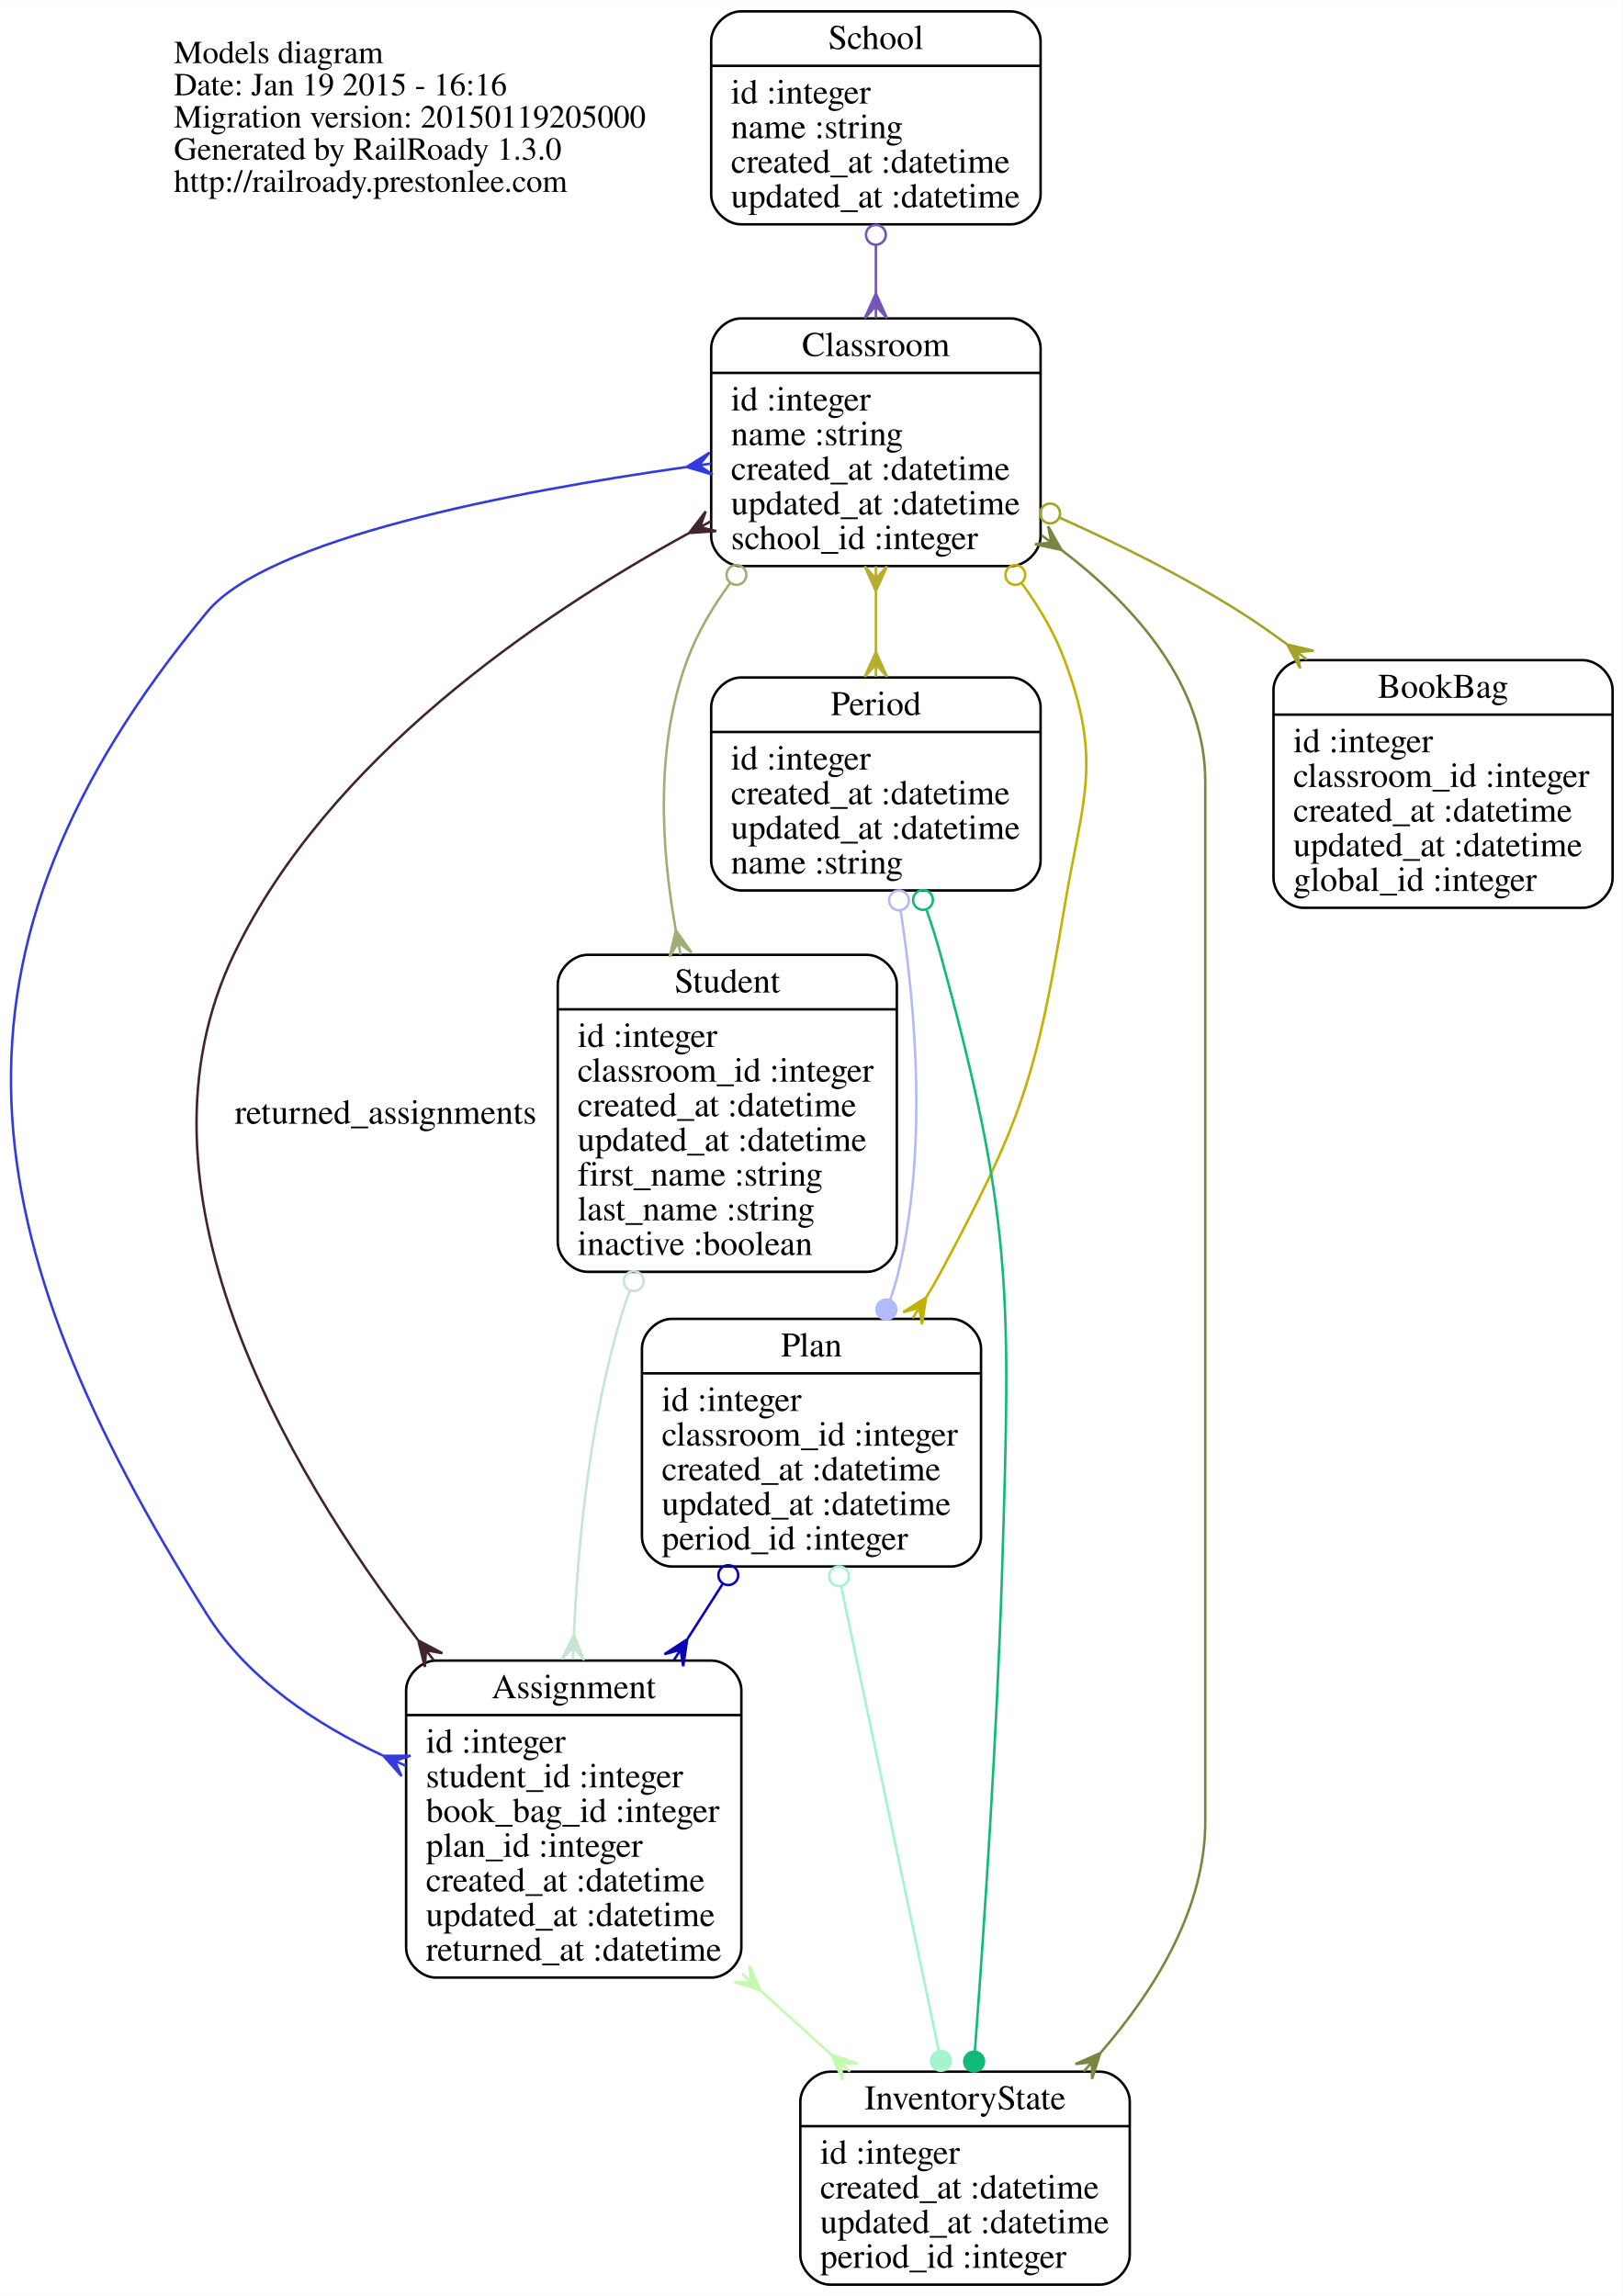
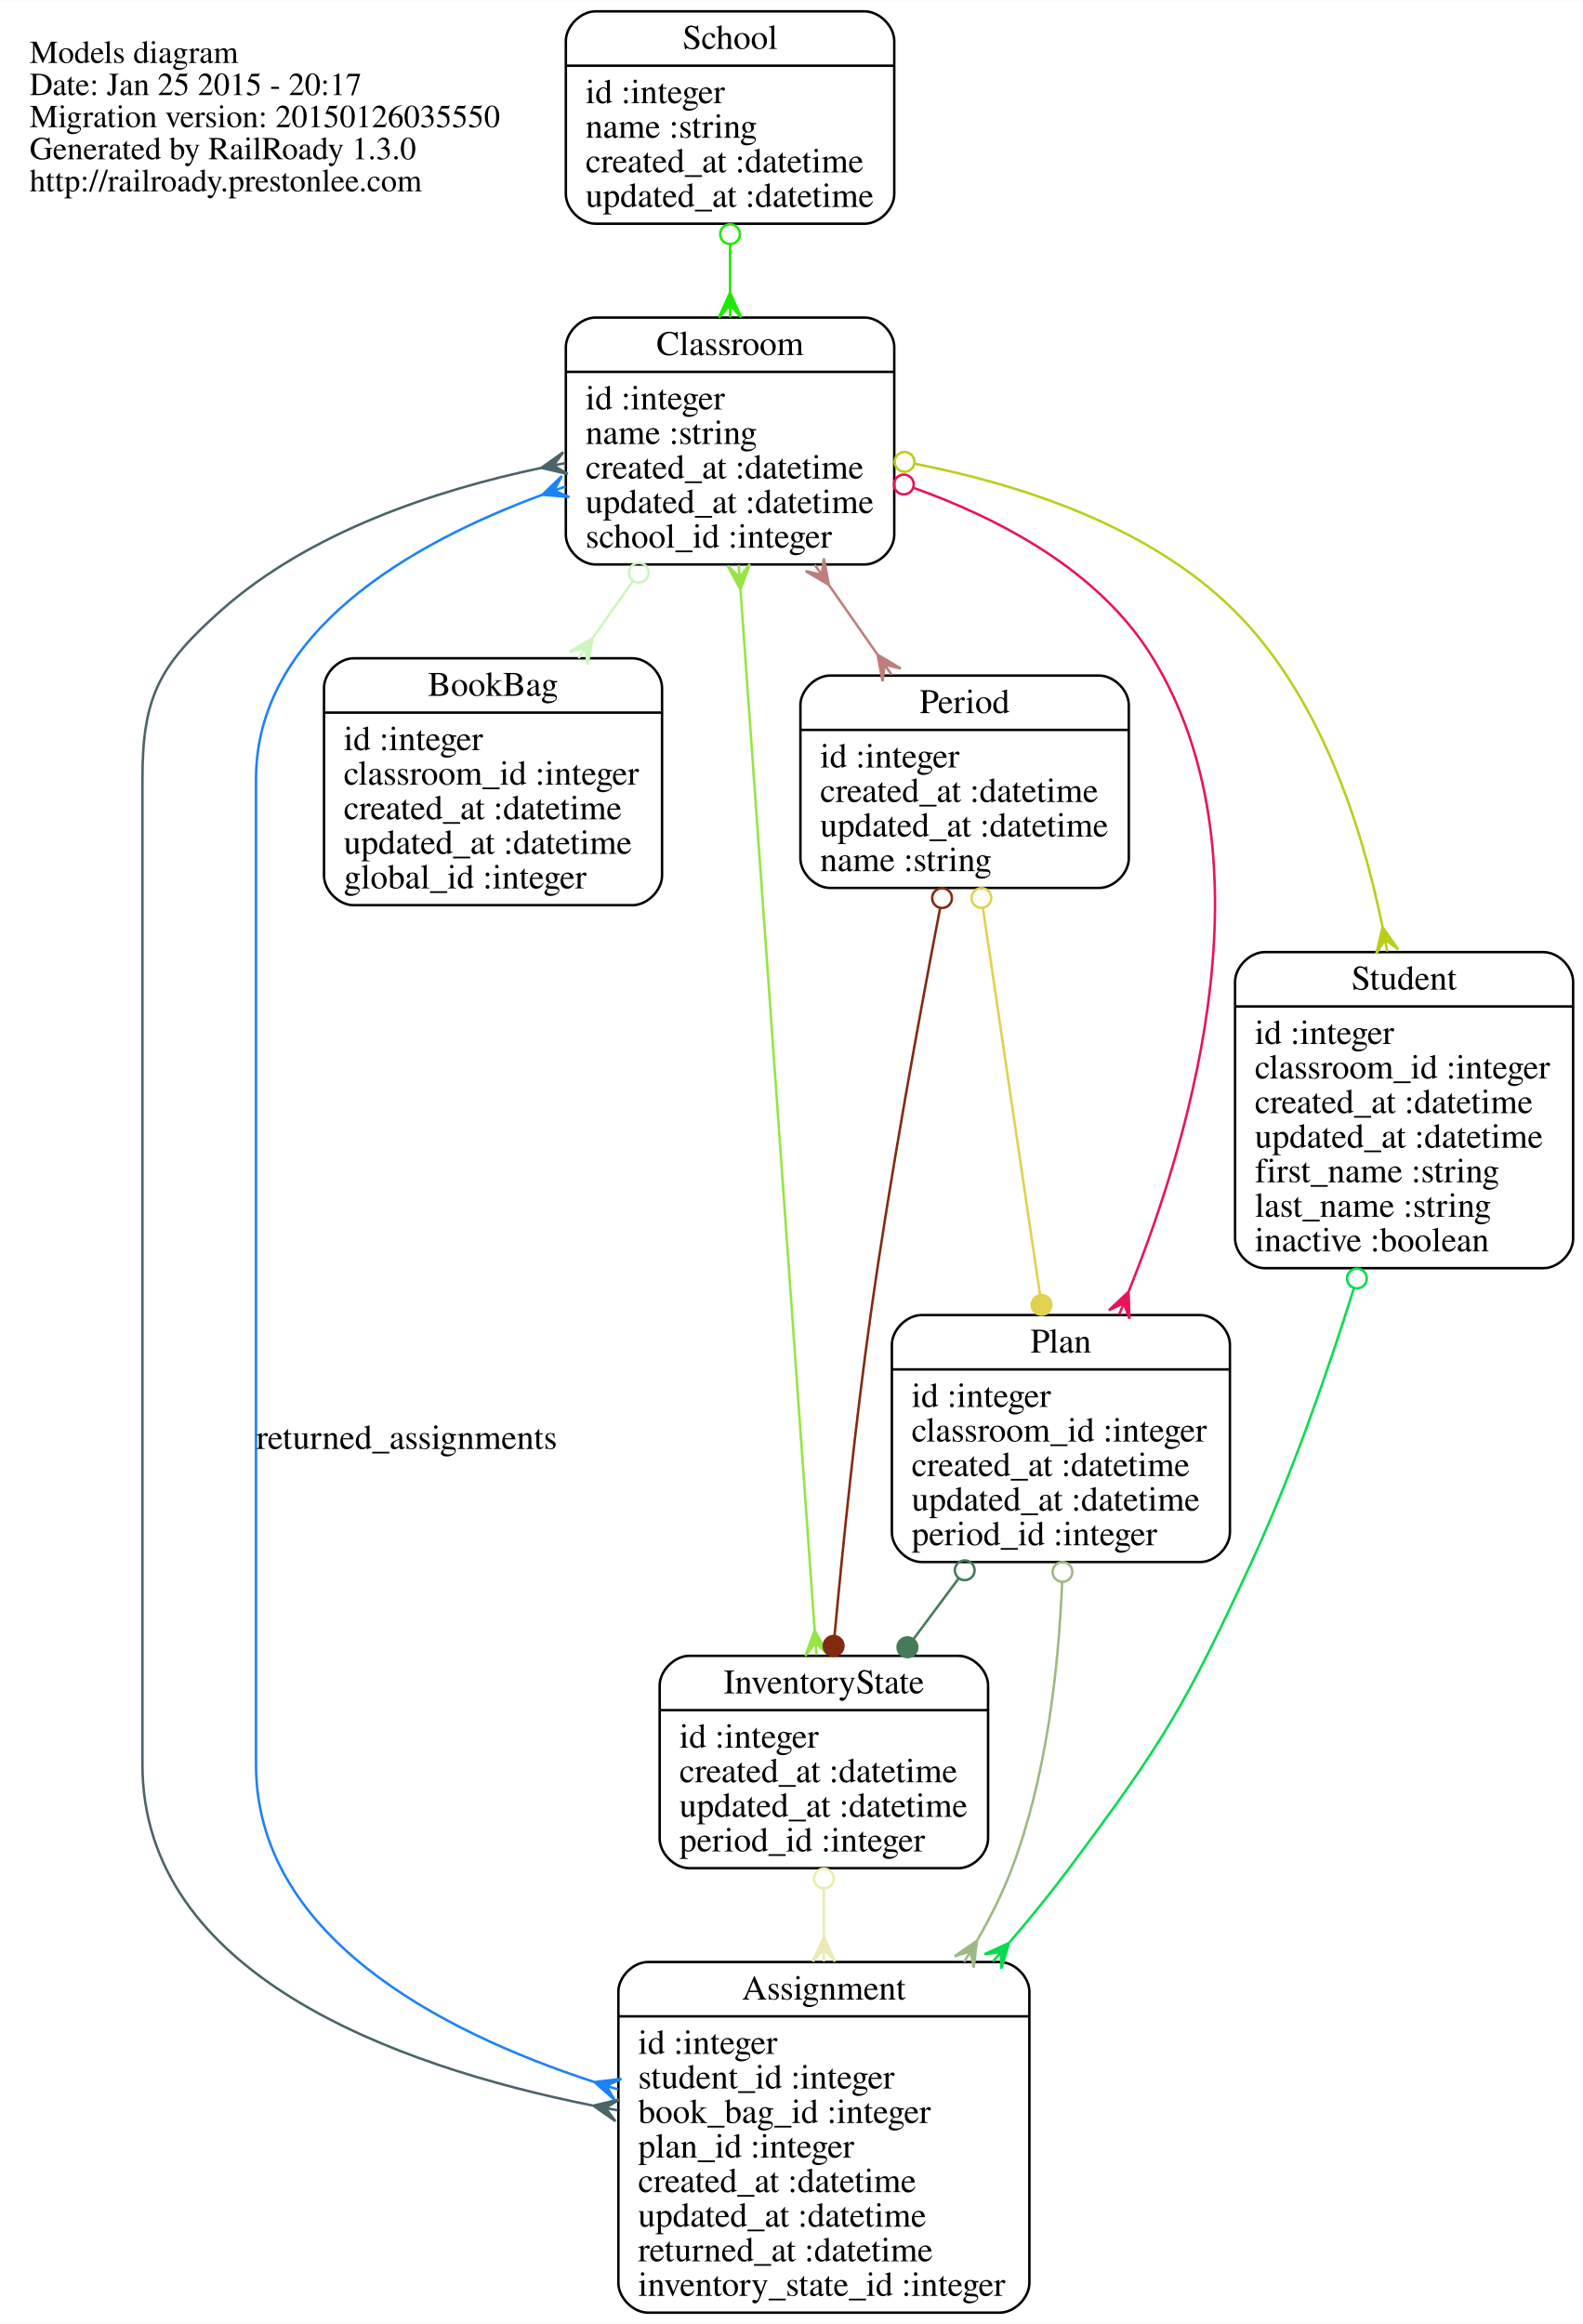
- <svg xmlns="http://www.w3.org/2000/svg" width="655pt" height="927pt" viewBox="0.00 0.00 655.12 927.00">
-   <g id="graph0" class="graph" transform="scale(1 1) rotate(0) translate(4 923)">
-     <polygon fill="white" stroke="none" points="-4,4 -4,-923 651.116,-923 651.116,4 -4,4" />
+ <svg xmlns="http://www.w3.org/2000/svg" width="641pt" height="941pt" viewBox="0.00 0.00 641.14 941.00">
+   <g id="graph0" class="graph" transform="scale(1 1) rotate(0) translate(4 937)">
+     <polygon fill="white" stroke="none" points="-4,4 -4,-937 637.145,-937 637.145,4 -4,4" />
    <g id="node1" class="node">
-       <text text-anchor="start" x="66.209" y="-897.6" font-family="Times,serif" font-size="13.00">Models diagram</text>
-       <text text-anchor="start" x="66.209" y="-884.6" font-family="Times,serif" font-size="13.00">Date: Jan 19 2015 - 16:16</text>
-       <text text-anchor="start" x="66.209" y="-871.6" font-family="Times,serif" font-size="13.00">Migration version: 20150119205000</text>
-       <text text-anchor="start" x="66.209" y="-858.6" font-family="Times,serif" font-size="13.00">Generated by RailRoady 1.3.0</text>
-       <text text-anchor="start" x="66.209" y="-845.6" font-family="Times,serif" font-size="13.00">http://railroady.prestonlee.com</text>
+       <text text-anchor="start" x="8" y="-911.6" font-family="Times,serif" font-size="13.00">Models diagram</text>
+       <text text-anchor="start" x="8" y="-898.6" font-family="Times,serif" font-size="13.00">Date: Jan 25 2015 - 20:17</text>
+       <text text-anchor="start" x="8" y="-885.6" font-family="Times,serif" font-size="13.00">Migration version: 20150126035550</text>
+       <text text-anchor="start" x="8" y="-872.6" font-family="Times,serif" font-size="13.00">Generated by RailRoady 1.3.0</text>
+       <text text-anchor="start" x="8" y="-859.6" font-family="Times,serif" font-size="13.00">http://railroady.prestonlee.com</text>
    </g>
    <g id="node2" class="node">
-       <path fill="none" stroke="black" d="M171.978,-124.5C171.978,-124.5 283.34,-124.5 283.34,-124.5 289.34,-124.5 295.34,-130.5 295.34,-136.5 295.34,-136.5 295.34,-240.5 295.34,-240.5 295.34,-246.5 289.34,-252.5 283.34,-252.5 283.34,-252.5 171.978,-252.5 171.978,-252.5 165.978,-252.5 159.978,-246.5 159.978,-240.5 159.978,-240.5 159.978,-136.5 159.978,-136.5 159.978,-130.5 165.978,-124.5 171.978,-124.5" />
-       <text text-anchor="middle" x="227.659" y="-237.3" font-family="Times,serif" font-size="14.00">Assignment</text>
-       <polyline fill="none" stroke="black" points="159.978,-230.5 295.34,-230.5 " />
-       <text text-anchor="start" x="167.978" y="-215.3" font-family="Times,serif" font-size="14.00">id :integer</text>
-       <text text-anchor="start" x="167.978" y="-201.3" font-family="Times,serif" font-size="14.00">student_id :integer</text>
-       <text text-anchor="start" x="167.978" y="-187.3" font-family="Times,serif" font-size="14.00">book_bag_id :integer</text>
-       <text text-anchor="start" x="167.978" y="-173.3" font-family="Times,serif" font-size="14.00">plan_id :integer</text>
-       <text text-anchor="start" x="167.978" y="-159.3" font-family="Times,serif" font-size="14.00">created_at :datetime</text>
-       <text text-anchor="start" x="167.978" y="-145.3" font-family="Times,serif" font-size="14.00">updated_at :datetime</text>
-       <text text-anchor="start" x="167.978" y="-131.3" font-family="Times,serif" font-size="14.00">returned_at :datetime</text>
+       <path fill="none" stroke="black" d="M258.458,-0.5C258.458,-0.5 400.917,-0.5 400.917,-0.5 406.917,-0.5 412.917,-6.5 412.917,-12.5 412.917,-12.5 412.917,-130.5 412.917,-130.5 412.917,-136.5 406.917,-142.5 400.917,-142.5 400.917,-142.5 258.458,-142.5 258.458,-142.5 252.458,-142.5 246.458,-136.5 246.458,-130.5 246.458,-130.5 246.458,-12.5 246.458,-12.5 246.458,-6.5 252.458,-0.5 258.458,-0.5" />
+       <text text-anchor="middle" x="329.688" y="-127.3" font-family="Times,serif" font-size="14.00">Assignment</text>
+       <polyline fill="none" stroke="black" points="246.458,-120.5 412.917,-120.5 " />
+       <text text-anchor="start" x="254.458" y="-105.3" font-family="Times,serif" font-size="14.00">id :integer</text>
+       <text text-anchor="start" x="254.458" y="-91.3" font-family="Times,serif" font-size="14.00">student_id :integer</text>
+       <text text-anchor="start" x="254.458" y="-77.3" font-family="Times,serif" font-size="14.00">book_bag_id :integer</text>
+       <text text-anchor="start" x="254.458" y="-63.3" font-family="Times,serif" font-size="14.00">plan_id :integer</text>
+       <text text-anchor="start" x="254.458" y="-49.3" font-family="Times,serif" font-size="14.00">created_at :datetime</text>
+       <text text-anchor="start" x="254.458" y="-35.3" font-family="Times,serif" font-size="14.00">updated_at :datetime</text>
+       <text text-anchor="start" x="254.458" y="-21.3" font-family="Times,serif" font-size="14.00">returned_at :datetime</text>
+       <text text-anchor="start" x="254.458" y="-7.3" font-family="Times,serif" font-size="14.00">inventory_state_id :integer</text>
+     </g>
+     <g id="node3" class="node">
+       <path fill="none" stroke="black" d="M139.231,-570.5C139.231,-570.5 252.145,-570.5 252.145,-570.5 258.145,-570.5 264.145,-576.5 264.145,-582.5 264.145,-582.5 264.145,-658.5 264.145,-658.5 264.145,-664.5 258.145,-670.5 252.145,-670.5 252.145,-670.5 139.231,-670.5 139.231,-670.5 133.231,-670.5 127.231,-664.5 127.231,-658.5 127.231,-658.5 127.231,-582.5 127.231,-582.5 127.231,-576.5 133.231,-570.5 139.231,-570.5" />
+       <text text-anchor="middle" x="195.688" y="-655.3" font-family="Times,serif" font-size="14.00">BookBag</text>
+       <polyline fill="none" stroke="black" points="127.231,-648.5 264.145,-648.5 " />
+       <text text-anchor="start" x="135.231" y="-633.3" font-family="Times,serif" font-size="14.00">id :integer</text>
+       <text text-anchor="start" x="135.231" y="-619.3" font-family="Times,serif" font-size="14.00">classroom_id :integer</text>
+       <text text-anchor="start" x="135.231" y="-605.3" font-family="Times,serif" font-size="14.00">created_at :datetime</text>
+       <text text-anchor="start" x="135.231" y="-591.3" font-family="Times,serif" font-size="14.00">updated_at :datetime</text>
+       <text text-anchor="start" x="135.231" y="-577.3" font-family="Times,serif" font-size="14.00">global_id :integer</text>
+     </g>
+     <g id="node4" class="node">
+       <path fill="none" stroke="black" d="M237.182,-708.5C237.182,-708.5 346.193,-708.5 346.193,-708.5 352.193,-708.5 358.193,-714.5 358.193,-720.5 358.193,-720.5 358.193,-796.5 358.193,-796.5 358.193,-802.5 352.193,-808.5 346.193,-808.5 346.193,-808.5 237.182,-808.5 237.182,-808.5 231.182,-808.5 225.182,-802.5 225.182,-796.5 225.182,-796.5 225.182,-720.5 225.182,-720.5 225.182,-714.5 231.182,-708.5 237.182,-708.5" />
+       <text text-anchor="middle" x="291.688" y="-793.3" font-family="Times,serif" font-size="14.00">Classroom</text>
+       <polyline fill="none" stroke="black" points="225.182,-786.5 358.193,-786.5 " />
+       <text text-anchor="start" x="233.182" y="-771.3" font-family="Times,serif" font-size="14.00">id :integer</text>
+       <text text-anchor="start" x="233.182" y="-757.3" font-family="Times,serif" font-size="14.00">name :string</text>
+       <text text-anchor="start" x="233.182" y="-743.3" font-family="Times,serif" font-size="14.00">created_at :datetime</text>
+       <text text-anchor="start" x="233.182" y="-729.3" font-family="Times,serif" font-size="14.00">updated_at :datetime</text>
+       <text text-anchor="start" x="233.182" y="-715.3" font-family="Times,serif" font-size="14.00">school_id :integer</text>
+     </g>
+     <g id="edge4" class="edge">
+       <path fill="none" stroke="#4a6468" d="M215.023,-747.567C172.671,-738.641 121.54,-721.776 85.688,-690 60.541,-667.712 53.688,-655.103 53.688,-621.5 53.688,-621.5 53.688,-621.5 53.688,-222.5 53.688,-137.514 155.96,-100.412 235.993,-84.389" />
+       <polygon fill="#4a6468" stroke="#4a6468" points="215.22,-747.606 224.146,-753.977 220.124,-748.585 225.027,-749.564 225.027,-749.564 225.027,-749.564 220.124,-748.585 225.908,-745.151 215.22,-747.606 215.22,-747.606" />
+       <polygon fill="#4a6468" stroke="#4a6468" points="236.308,-84.329 246.976,-86.867 241.219,-83.388 246.13,-82.447 246.13,-82.447 246.13,-82.447 241.219,-83.388 245.283,-78.027 236.308,-84.329 236.308,-84.329" />
+     </g>
+     <g id="edge6" class="edge">
+       <path fill="none" stroke="#1c82f7" d="M215.527,-736.681C161.922,-716.864 99.688,-681.036 99.688,-621.5 99.688,-621.5 99.688,-621.5 99.688,-222.5 99.688,-153.69 172.806,-114.789 236.589,-93.944" />
+       <polygon fill="#1c82f7" stroke="#1c82f7" points="215.653,-736.725 223.565,-744.318 220.364,-738.402 225.074,-740.079 225.074,-740.079 225.074,-740.079 220.364,-738.402 226.583,-735.839 215.653,-736.725 215.653,-736.725" />
+       <polygon fill="#1c82f7" stroke="#1c82f7" points="236.79,-93.881 247.68,-95.167 241.558,-92.378 246.327,-90.875 246.327,-90.875 246.327,-90.875 241.558,-92.378 244.975,-86.583 236.79,-93.881 236.79,-93.881" />
+       <text text-anchor="middle" x="160.729" y="-350.3" font-family="Times,serif" font-size="14.00">returned_assignments</text>
+     </g>
+     <g id="edge2" class="edge">
+       <path fill="none" stroke="#cdf6be" d="M252.285,-701.68C247.045,-694.256 241.663,-686.632 236.402,-679.178" />
+       <ellipse fill="none" stroke="#cdf6be" cx="254.723" cy="-705.133" rx="4" ry="4" />
+       <polygon fill="#cdf6be" stroke="#cdf6be" points="236.062,-678.697 233.971,-667.932 233.179,-674.612 230.295,-670.527 230.295,-670.527 230.295,-670.527 233.179,-674.612 226.619,-673.122 236.062,-678.697 236.062,-678.697" />
    </g>
    <g id="node5" class="node">
-       <path fill="none" stroke="black" d="M331.153,-0.5C331.153,-0.5 440.164,-0.5 440.164,-0.5 446.164,-0.5 452.164,-6.5 452.164,-12.5 452.164,-12.5 452.164,-74.5 452.164,-74.5 452.164,-80.5 446.164,-86.5 440.164,-86.5 440.164,-86.5 331.153,-86.5 331.153,-86.5 325.153,-86.5 319.153,-80.5 319.153,-74.5 319.153,-74.5 319.153,-12.5 319.153,-12.5 319.153,-6.5 325.153,-0.5 331.153,-0.5" />
-       <text text-anchor="middle" x="385.659" y="-71.3" font-family="Times,serif" font-size="14.00">InventoryState</text>
-       <polyline fill="none" stroke="black" points="319.153,-64.5 452.164,-64.5 " />
-       <text text-anchor="start" x="327.153" y="-49.3" font-family="Times,serif" font-size="14.00">id :integer</text>
-       <text text-anchor="start" x="327.153" y="-35.3" font-family="Times,serif" font-size="14.00">created_at :datetime</text>
-       <text text-anchor="start" x="327.153" y="-21.3" font-family="Times,serif" font-size="14.00">updated_at :datetime</text>
-       <text text-anchor="start" x="327.153" y="-7.3" font-family="Times,serif" font-size="14.00">period_id :integer</text>
+       <path fill="none" stroke="black" d="M275.182,-180.5C275.182,-180.5 384.193,-180.5 384.193,-180.5 390.193,-180.5 396.193,-186.5 396.193,-192.5 396.193,-192.5 396.193,-254.5 396.193,-254.5 396.193,-260.5 390.193,-266.5 384.193,-266.5 384.193,-266.5 275.182,-266.5 275.182,-266.5 269.182,-266.5 263.182,-260.5 263.182,-254.5 263.182,-254.5 263.182,-192.5 263.182,-192.5 263.182,-186.5 269.182,-180.5 275.182,-180.5" />
+       <text text-anchor="middle" x="329.688" y="-251.3" font-family="Times,serif" font-size="14.00">InventoryState</text>
+       <polyline fill="none" stroke="black" points="263.182,-244.5 396.193,-244.5 " />
+       <text text-anchor="start" x="271.182" y="-229.3" font-family="Times,serif" font-size="14.00">id :integer</text>
+       <text text-anchor="start" x="271.182" y="-215.3" font-family="Times,serif" font-size="14.00">created_at :datetime</text>
+       <text text-anchor="start" x="271.182" y="-201.3" font-family="Times,serif" font-size="14.00">updated_at :datetime</text>
+       <text text-anchor="start" x="271.182" y="-187.3" font-family="Times,serif" font-size="14.00">period_id :integer</text>
+     </g>
+     <g id="edge5" class="edge">
+       <path fill="none" stroke="#95e544" d="M295.917,-698.185C303.394,-593.299 318.832,-376.768 325.947,-276.971" />
+       <polygon fill="#95e544" stroke="#95e544" points="295.906,-698.337 290.706,-707.992 295.55,-703.325 295.195,-708.312 295.195,-708.312 295.195,-708.312 295.55,-703.325 299.683,-708.632 295.906,-698.337 295.906,-698.337" />
+       <polygon fill="#95e544" stroke="#95e544" points="325.959,-276.8 331.159,-267.145 326.315,-271.812 326.67,-266.825 326.67,-266.825 326.67,-266.825 326.315,-271.812 322.182,-266.505 325.959,-276.8 325.959,-276.8" />
+     </g>
+     <g id="node6" class="node">
+       <path fill="none" stroke="black" d="M332.182,-577.5C332.182,-577.5 441.193,-577.5 441.193,-577.5 447.193,-577.5 453.193,-583.5 453.193,-589.5 453.193,-589.5 453.193,-651.5 453.193,-651.5 453.193,-657.5 447.193,-663.5 441.193,-663.5 441.193,-663.5 332.182,-663.5 332.182,-663.5 326.182,-663.5 320.182,-657.5 320.182,-651.5 320.182,-651.5 320.182,-589.5 320.182,-589.5 320.182,-583.5 326.182,-577.5 332.182,-577.5" />
+       <text text-anchor="middle" x="386.688" y="-648.3" font-family="Times,serif" font-size="14.00">Period</text>
+       <polyline fill="none" stroke="black" points="320.182,-641.5 453.193,-641.5 " />
+       <text text-anchor="start" x="328.182" y="-626.3" font-family="Times,serif" font-size="14.00">id :integer</text>
+       <text text-anchor="start" x="328.182" y="-612.3" font-family="Times,serif" font-size="14.00">created_at :datetime</text>
+       <text text-anchor="start" x="328.182" y="-598.3" font-family="Times,serif" font-size="14.00">updated_at :datetime</text>
+       <text text-anchor="start" x="328.182" y="-584.3" font-family="Times,serif" font-size="14.00">name :string</text>
+     </g>
+     <g id="edge7" class="edge">
+       <path fill="none" stroke="#bd7f7c" d="M331.804,-700.07C338.312,-690.753 345.01,-681.165 351.392,-672.029" />
+       <polygon fill="#bd7f7c" stroke="#bd7f7c" points="331.711,-700.203 322.296,-705.824 328.848,-704.302 325.985,-708.401 325.985,-708.401 325.985,-708.401 328.848,-704.302 329.674,-710.978 331.711,-700.203 331.711,-700.203" />
+       <polygon fill="#bd7f7c" stroke="#bd7f7c" points="351.423,-671.984 360.839,-666.363 354.287,-667.885 357.15,-663.786 357.15,-663.786 357.15,-663.786 354.287,-667.885 353.461,-661.209 351.423,-671.984 351.423,-671.984" />
+     </g>
+     <g id="node7" class="node">
+       <path fill="none" stroke="black" d="M369.231,-304.5C369.231,-304.5 482.145,-304.5 482.145,-304.5 488.145,-304.5 494.145,-310.5 494.145,-316.5 494.145,-316.5 494.145,-392.5 494.145,-392.5 494.145,-398.5 488.145,-404.5 482.145,-404.5 482.145,-404.5 369.231,-404.5 369.231,-404.5 363.231,-404.5 357.231,-398.5 357.231,-392.5 357.231,-392.5 357.231,-316.5 357.231,-316.5 357.231,-310.5 363.231,-304.5 369.231,-304.5" />
+       <text text-anchor="middle" x="425.688" y="-389.3" font-family="Times,serif" font-size="14.00">Plan</text>
+       <polyline fill="none" stroke="black" points="357.231,-382.5 494.145,-382.5 " />
+       <text text-anchor="start" x="365.231" y="-367.3" font-family="Times,serif" font-size="14.00">id :integer</text>
+       <text text-anchor="start" x="365.231" y="-353.3" font-family="Times,serif" font-size="14.00">classroom_id :integer</text>
+       <text text-anchor="start" x="365.231" y="-339.3" font-family="Times,serif" font-size="14.00">created_at :datetime</text>
+       <text text-anchor="start" x="365.231" y="-325.3" font-family="Times,serif" font-size="14.00">updated_at :datetime</text>
+       <text text-anchor="start" x="365.231" y="-311.3" font-family="Times,serif" font-size="14.00">period_id :integer</text>
+     </g>
+     <g id="edge3" class="edge">
+       <path fill="none" stroke="#e81457" d="M365.868,-739.58C401.705,-726.785 441.458,-705.53 462.688,-671 511.072,-592.302 480.295,-481.509 453.237,-414.319" />
+       <ellipse fill="none" stroke="#e81457" cx="362.071" cy="-740.884" rx="4" ry="4" />
+       <polygon fill="#e81457" stroke="#e81457" points="453.095,-413.975 453.441,-403.015 451.188,-409.353 449.281,-404.731 449.281,-404.731 449.281,-404.731 451.188,-409.353 445.121,-406.447 453.095,-413.975 453.095,-413.975" />
+     </g>
+     <g id="node9" class="node">
+       <path fill="none" stroke="black" d="M508.231,-423.5C508.231,-423.5 621.145,-423.5 621.145,-423.5 627.145,-423.5 633.145,-429.5 633.145,-435.5 633.145,-435.5 633.145,-539.5 633.145,-539.5 633.145,-545.5 627.145,-551.5 621.145,-551.5 621.145,-551.5 508.231,-551.5 508.231,-551.5 502.231,-551.5 496.231,-545.5 496.231,-539.5 496.231,-539.5 496.231,-435.5 496.231,-435.5 496.231,-429.5 502.231,-423.5 508.231,-423.5" />
+       <text text-anchor="middle" x="564.688" y="-536.3" font-family="Times,serif" font-size="14.00">Student</text>
+       <polyline fill="none" stroke="black" points="496.231,-529.5 633.145,-529.5 " />
+       <text text-anchor="start" x="504.231" y="-514.3" font-family="Times,serif" font-size="14.00">id :integer</text>
+       <text text-anchor="start" x="504.231" y="-500.3" font-family="Times,serif" font-size="14.00">classroom_id :integer</text>
+       <text text-anchor="start" x="504.231" y="-486.3" font-family="Times,serif" font-size="14.00">created_at :datetime</text>
+       <text text-anchor="start" x="504.231" y="-472.3" font-family="Times,serif" font-size="14.00">updated_at :datetime</text>
+       <text text-anchor="start" x="504.231" y="-458.3" font-family="Times,serif" font-size="14.00">first_name :string</text>
+       <text text-anchor="start" x="504.231" y="-444.3" font-family="Times,serif" font-size="14.00">last_name :string</text>
+       <text text-anchor="start" x="504.231" y="-430.3" font-family="Times,serif" font-size="14.00">inactive :boolean</text>
    </g>
    <g id="edge1" class="edge">
-       <path fill="none" stroke="#c5f9af" d="M303.208,-119.123C312.808,-110.435 322.476,-101.684 331.644,-93.387" />
-       <polygon fill="#c5f9af" stroke="#c5f9af" points="302.996,-119.315 292.562,-122.689 299.289,-122.67 295.582,-126.025 295.582,-126.025 295.582,-126.025 299.289,-122.67 298.602,-129.362 302.996,-119.315 302.996,-119.315" />
-       <polygon fill="#c5f9af" stroke="#c5f9af" points="331.8,-93.245 342.234,-89.871 335.507,-89.89 339.215,-86.535 339.215,-86.535 339.215,-86.535 335.507,-89.89 336.195,-83.198 331.8,-93.245 331.8,-93.245" />
-     </g>
-     <g id="node3" class="node">
-       <path fill="none" stroke="black" d="M522.202,-556.5C522.202,-556.5 635.116,-556.5 635.116,-556.5 641.116,-556.5 647.116,-562.5 647.116,-568.5 647.116,-568.5 647.116,-644.5 647.116,-644.5 647.116,-650.5 641.116,-656.5 635.116,-656.5 635.116,-656.5 522.202,-656.5 522.202,-656.5 516.202,-656.5 510.202,-650.5 510.202,-644.5 510.202,-644.5 510.202,-568.5 510.202,-568.5 510.202,-562.5 516.202,-556.5 522.202,-556.5" />
-       <text text-anchor="middle" x="578.659" y="-641.3" font-family="Times,serif" font-size="14.00">BookBag</text>
-       <polyline fill="none" stroke="black" points="510.202,-634.5 647.116,-634.5 " />
-       <text text-anchor="start" x="518.202" y="-619.3" font-family="Times,serif" font-size="14.00">id :integer</text>
-       <text text-anchor="start" x="518.202" y="-605.3" font-family="Times,serif" font-size="14.00">classroom_id :integer</text>
-       <text text-anchor="start" x="518.202" y="-591.3" font-family="Times,serif" font-size="14.00">created_at :datetime</text>
-       <text text-anchor="start" x="518.202" y="-577.3" font-family="Times,serif" font-size="14.00">updated_at :datetime</text>
-       <text text-anchor="start" x="518.202" y="-563.3" font-family="Times,serif" font-size="14.00">global_id :integer</text>
-     </g>
-     <g id="node4" class="node">
-       <path fill="none" stroke="black" d="M295.153,-694.5C295.153,-694.5 404.164,-694.5 404.164,-694.5 410.164,-694.5 416.164,-700.5 416.164,-706.5 416.164,-706.5 416.164,-782.5 416.164,-782.5 416.164,-788.5 410.164,-794.5 404.164,-794.5 404.164,-794.5 295.153,-794.5 295.153,-794.5 289.153,-794.5 283.153,-788.5 283.153,-782.5 283.153,-782.5 283.153,-706.5 283.153,-706.5 283.153,-700.5 289.153,-694.5 295.153,-694.5" />
-       <text text-anchor="middle" x="349.659" y="-779.3" font-family="Times,serif" font-size="14.00">Classroom</text>
-       <polyline fill="none" stroke="black" points="283.153,-772.5 416.164,-772.5 " />
-       <text text-anchor="start" x="291.153" y="-757.3" font-family="Times,serif" font-size="14.00">id :integer</text>
-       <text text-anchor="start" x="291.153" y="-743.3" font-family="Times,serif" font-size="14.00">name :string</text>
-       <text text-anchor="start" x="291.153" y="-729.3" font-family="Times,serif" font-size="14.00">created_at :datetime</text>
-       <text text-anchor="start" x="291.153" y="-715.3" font-family="Times,serif" font-size="14.00">updated_at :datetime</text>
-       <text text-anchor="start" x="291.153" y="-701.3" font-family="Times,serif" font-size="14.00">school_id :integer</text>
-     </g>
-     <g id="edge5" class="edge">
-       <path fill="none" stroke="#343bdd" d="M272.89,-734.453C202.008,-724.382 104.118,-705.523 79.659,-676 -35.176,-537.389 -16.362,-423.25 79.659,-271 95.965,-245.144 123.522,-226.833 150.466,-214.209" />
-       <polygon fill="#343bdd" stroke="#343bdd" points="273.235,-734.501 282.521,-740.333 278.187,-735.189 283.14,-735.876 283.14,-735.876 283.14,-735.876 278.187,-735.189 283.758,-731.419 273.235,-734.501 273.235,-734.501" />
-       <polygon fill="#343bdd" stroke="#343bdd" points="150.819,-214.052 161.785,-214.088 155.386,-212.015 159.952,-209.978 159.952,-209.978 159.952,-209.978 155.386,-212.015 158.119,-205.869 150.819,-214.052 150.819,-214.052" />
-     </g>
-     <g id="edge7" class="edge">
-       <path fill="none" stroke="#40262a" d="M274.072,-707.748C211.995,-673.762 128.369,-616.216 90.576,-538 45.431,-444.57 109.856,-332.184 164.778,-260.79" />
-       <polygon fill="#40262a" stroke="#40262a" points="274.262,-707.85 280.933,-716.553 278.664,-710.221 283.066,-712.591 283.066,-712.591 283.066,-712.591 278.664,-710.221 285.2,-708.629 274.262,-707.85 274.262,-707.85" />
-       <polygon fill="#40262a" stroke="#40262a" points="164.924,-260.603 174.625,-255.492 168.001,-256.663 171.079,-252.722 171.079,-252.722 171.079,-252.722 168.001,-256.663 167.532,-249.952 164.924,-260.603 164.924,-260.603" />
-       <text text-anchor="middle" x="151.7" y="-469.3" font-family="Times,serif" font-size="14.00">returned_assignments</text>
-     </g>
-     <g id="edge3" class="edge">
-       <path fill="none" stroke="#a2a429" d="M423.727,-714.094C447.707,-703.378 473.956,-690.335 496.659,-676 502.913,-672.051 509.208,-667.67 515.38,-663.088" />
-       <ellipse fill="none" stroke="#a2a429" cx="420.024" cy="-715.728" rx="4" ry="4" />
-       <polygon fill="#a2a429" stroke="#a2a429" points="515.755,-662.802 526.434,-660.314 519.73,-659.769 523.705,-656.736 523.705,-656.736 523.705,-656.736 519.73,-659.769 520.975,-653.159 515.755,-662.802 515.755,-662.802" />
-     </g>
-     <g id="edge6" class="edge">
-       <path fill="none" stroke="#7a8640" d="M424.678,-700.954C454.859,-677.889 482.659,-646.153 482.659,-607.5 482.659,-607.5 482.659,-607.5 482.659,-187.5 482.659,-152.429 462.43,-119.568 440.448,-94.212" />
-       <polygon fill="#7a8640" stroke="#7a8640" points="424.606,-701.007 413.884,-703.303 420.577,-703.968 416.548,-706.929 416.548,-706.929 416.548,-706.929 420.577,-703.968 419.213,-710.555 424.606,-701.007 424.606,-701.007" />
-       <polygon fill="#7a8640" stroke="#7a8640" points="440.279,-94.024 436.936,-83.58 436.935,-90.307 433.59,-86.59 433.59,-86.59 433.59,-86.59 436.935,-90.307 430.245,-89.6 440.279,-94.024 440.279,-94.024" />
-     </g>
-     <g id="node6" class="node">
-       <path fill="none" stroke="black" d="M295.153,-563.5C295.153,-563.5 404.164,-563.5 404.164,-563.5 410.164,-563.5 416.164,-569.5 416.164,-575.5 416.164,-575.5 416.164,-637.5 416.164,-637.5 416.164,-643.5 410.164,-649.5 404.164,-649.5 404.164,-649.5 295.153,-649.5 295.153,-649.5 289.153,-649.5 283.153,-643.5 283.153,-637.5 283.153,-637.5 283.153,-575.5 283.153,-575.5 283.153,-569.5 289.153,-563.5 295.153,-563.5" />
-       <text text-anchor="middle" x="349.659" y="-634.3" font-family="Times,serif" font-size="14.00">Period</text>
-       <polyline fill="none" stroke="black" points="283.153,-627.5 416.164,-627.5 " />
-       <text text-anchor="start" x="291.153" y="-612.3" font-family="Times,serif" font-size="14.00">id :integer</text>
-       <text text-anchor="start" x="291.153" y="-598.3" font-family="Times,serif" font-size="14.00">created_at :datetime</text>
-       <text text-anchor="start" x="291.153" y="-584.3" font-family="Times,serif" font-size="14.00">updated_at :datetime</text>
-       <text text-anchor="start" x="291.153" y="-570.3" font-family="Times,serif" font-size="14.00">name :string</text>
+       <path fill="none" stroke="#bccd19" d="M366.332,-749.317C409.219,-740.965 461.241,-724.091 495.688,-690 529.995,-656.047 547.255,-604.329 555.934,-561.791" />
+       <ellipse fill="none" stroke="#bccd19" cx="362.369" cy="-750.05" rx="4" ry="4" />
+       <polygon fill="#bccd19" stroke="#bccd19" points="555.976,-561.572 562.279,-552.599 556.918,-556.662 557.86,-551.751 557.86,-551.751 557.86,-551.751 556.918,-556.662 553.44,-550.904 555.976,-561.572 555.976,-561.572" />
    </g>
    <g id="edge8" class="edge">
-       <path fill="none" stroke="#b6ae2f" d="M349.659,-684.312C349.659,-676.231 349.659,-667.981 349.659,-660.029" />
-       <polygon fill="#b6ae2f" stroke="#b6ae2f" points="349.659,-684.401 345.159,-694.401 349.659,-689.401 349.659,-694.401 349.659,-694.401 349.659,-694.401 349.659,-689.401 354.159,-694.401 349.659,-684.401 349.659,-684.401" />
-       <polygon fill="#b6ae2f" stroke="#b6ae2f" points="349.659,-659.786 354.159,-649.786 349.659,-654.786 349.659,-649.786 349.659,-649.786 349.659,-649.786 349.659,-654.786 345.159,-649.786 349.659,-659.786 349.659,-659.786" />
-     </g>
-     <g id="node7" class="node">
-       <path fill="none" stroke="black" d="M267.202,-290.5C267.202,-290.5 380.116,-290.5 380.116,-290.5 386.116,-290.5 392.116,-296.5 392.116,-302.5 392.116,-302.5 392.116,-378.5 392.116,-378.5 392.116,-384.5 386.116,-390.5 380.116,-390.5 380.116,-390.5 267.202,-390.5 267.202,-390.5 261.202,-390.5 255.202,-384.5 255.202,-378.5 255.202,-378.5 255.202,-302.5 255.202,-302.5 255.202,-296.5 261.202,-290.5 267.202,-290.5" />
-       <text text-anchor="middle" x="323.659" y="-375.3" font-family="Times,serif" font-size="14.00">Plan</text>
-       <polyline fill="none" stroke="black" points="255.202,-368.5 392.116,-368.5 " />
-       <text text-anchor="start" x="263.202" y="-353.3" font-family="Times,serif" font-size="14.00">id :integer</text>
-       <text text-anchor="start" x="263.202" y="-339.3" font-family="Times,serif" font-size="14.00">classroom_id :integer</text>
-       <text text-anchor="start" x="263.202" y="-325.3" font-family="Times,serif" font-size="14.00">created_at :datetime</text>
-       <text text-anchor="start" x="263.202" y="-311.3" font-family="Times,serif" font-size="14.00">updated_at :datetime</text>
-       <text text-anchor="start" x="263.202" y="-297.3" font-family="Times,serif" font-size="14.00">period_id :integer</text>
-     </g>
-     <g id="edge4" class="edge">
-       <path fill="none" stroke="#c2b103" d="M408.498,-687.624C415.498,-678.111 421.592,-667.791 425.659,-657 441.49,-614.996 432.984,-600.287 425.659,-556 414.397,-487.916 408.266,-469.82 375.659,-409 373.913,-405.745 372.014,-402.482 370.007,-399.245" />
-       <ellipse fill="none" stroke="#c2b103" cx="405.964" cy="-690.91" rx="4" ry="4" />
-       <polygon fill="#c2b103" stroke="#c2b103" points="369.935,-399.135 368.245,-388.3 367.205,-394.946 364.475,-390.757 364.475,-390.757 364.475,-390.757 367.205,-394.946 360.705,-393.214 369.935,-399.135 369.935,-399.135" />
-     </g>
-     <g id="node9" class="node">
-       <path fill="none" stroke="black" d="M233.202,-409.5C233.202,-409.5 346.116,-409.5 346.116,-409.5 352.116,-409.5 358.116,-415.5 358.116,-421.5 358.116,-421.5 358.116,-525.5 358.116,-525.5 358.116,-531.5 352.116,-537.5 346.116,-537.5 346.116,-537.5 233.202,-537.5 233.202,-537.5 227.202,-537.5 221.202,-531.5 221.202,-525.5 221.202,-525.5 221.202,-421.5 221.202,-421.5 221.202,-415.5 227.202,-409.5 233.202,-409.5" />
-       <text text-anchor="middle" x="289.659" y="-522.3" font-family="Times,serif" font-size="14.00">Student</text>
-       <polyline fill="none" stroke="black" points="221.202,-515.5 358.116,-515.5 " />
-       <text text-anchor="start" x="229.202" y="-500.3" font-family="Times,serif" font-size="14.00">id :integer</text>
-       <text text-anchor="start" x="229.202" y="-486.3" font-family="Times,serif" font-size="14.00">classroom_id :integer</text>
-       <text text-anchor="start" x="229.202" y="-472.3" font-family="Times,serif" font-size="14.00">created_at :datetime</text>
-       <text text-anchor="start" x="229.202" y="-458.3" font-family="Times,serif" font-size="14.00">updated_at :datetime</text>
-       <text text-anchor="start" x="229.202" y="-444.3" font-family="Times,serif" font-size="14.00">first_name :string</text>
-       <text text-anchor="start" x="229.202" y="-430.3" font-family="Times,serif" font-size="14.00">last_name :string</text>
-       <text text-anchor="start" x="229.202" y="-416.3" font-family="Times,serif" font-size="14.00">inactive :boolean</text>
-     </g>
-     <g id="edge2" class="edge">
-       <path fill="none" stroke="#a0ae76" d="M290.819,-687.624C283.819,-678.111 277.726,-667.791 273.659,-657 260.642,-622.463 262.714,-581.737 268.87,-547.529" />
-       <ellipse fill="none" stroke="#a0ae76" cx="293.353" cy="-690.91" rx="4" ry="4" />
-       <polygon fill="#a0ae76" stroke="#a0ae76" points="268.891,-547.418 275.219,-538.462 269.846,-542.51 270.801,-537.602 270.801,-537.602 270.801,-537.602 269.846,-542.51 266.384,-536.743 268.891,-547.418 268.891,-547.418" />
+       <path fill="none" stroke="#ebeab3" d="M329.688,-172.18C329.688,-165.976 329.688,-159.519 329.688,-153.007" />
+       <ellipse fill="none" stroke="#ebeab3" cx="329.688" cy="-176.317" rx="4" ry="4" />
+       <polygon fill="#ebeab3" stroke="#ebeab3" points="329.688,-152.756 334.188,-142.755 329.688,-147.756 329.688,-142.756 329.688,-142.756 329.688,-142.756 329.688,-147.756 325.188,-142.756 329.688,-152.756 329.688,-152.756" />
    </g>
    <g id="edge10" class="edge">
-       <path fill="none" stroke="#12ba79" d="M370.169,-555.533C372.195,-549.678 374.081,-543.744 375.659,-538 405.001,-431.176 404.038,-400.729 400.659,-290 398.592,-222.279 393.325,-144.197 389.619,-94.612" />
-       <ellipse fill="none" stroke="#12ba79" cx="368.685" cy="-559.677" rx="4" ry="4" />
-       <ellipse fill="#12ba79" stroke="#12ba79" cx="389.316" cy="-90.591" rx="4" ry="4" />
+       <path fill="none" stroke="#822a11" d="M376.743,-569.197C368.417,-525.829 356.651,-461.466 348.688,-405 342.49,-361.054 337.361,-310.827 334,-274.533" />
+       <ellipse fill="none" stroke="#822a11" cx="377.55" cy="-573.385" rx="4" ry="4" />
+       <ellipse fill="#822a11" stroke="#822a11" cx="333.633" cy="-270.529" rx="4" ry="4" />
    </g>
    <g id="edge9" class="edge">
-       <path fill="none" stroke="#b2bbf8" d="M359.647,-555.393C365.826,-515.23 370.542,-457.732 358.659,-409 357.791,-405.441 356.7,-401.861 355.445,-398.305" />
-       <ellipse fill="none" stroke="#b2bbf8" cx="358.989" cy="-559.489" rx="4" ry="4" />
-       <ellipse fill="#b2bbf8" stroke="#b2bbf8" cx="353.899" cy="-394.31" rx="4" ry="4" />
+       <path fill="none" stroke="#e0d151" d="M394.087,-569.411C400.677,-524.801 410.317,-459.551 417.214,-412.86" />
+       <ellipse fill="none" stroke="#e0d151" cx="393.495" cy="-573.419" rx="4" ry="4" />
+       <ellipse fill="#e0d151" stroke="#e0d151" cx="417.841" cy="-408.616" rx="4" ry="4" />
    </g>
    <g id="edge11" class="edge">
-       <path fill="none" stroke="#0702b8" d="M287.825,-283.51C283.2,-276.283 278.413,-268.803 273.652,-261.364" />
-       <ellipse fill="none" stroke="#0702b8" cx="290.069" cy="-287.015" rx="4" ry="4" />
-       <polygon fill="#0702b8" stroke="#0702b8" points="273.477,-261.091 271.877,-250.243 270.782,-256.88 268.087,-252.669 268.087,-252.669 268.087,-252.669 270.782,-256.88 264.296,-255.094 273.477,-261.091 273.477,-261.091" />
+       <path fill="none" stroke="#9cb983" d="M426.182,-296.336C424.774,-261.664 419.869,-217.102 405.688,-180 401.977,-170.292 397.188,-160.642 391.819,-151.335" />
+       <ellipse fill="none" stroke="#9cb983" cx="426.322" cy="-300.477" rx="4" ry="4" />
+       <polygon fill="#9cb983" stroke="#9cb983" points="391.672,-151.091 390.364,-140.203 389.091,-146.808 386.51,-142.526 386.51,-142.526 386.51,-142.526 389.091,-146.808 382.656,-144.848 391.672,-151.091 391.672,-151.091" />
    </g>
    <g id="edge12" class="edge">
-       <path fill="none" stroke="#a4f5cd" d="M335.621,-282.583C347.039,-228.255 364.08,-147.171 375.032,-95.061" />
-       <ellipse fill="none" stroke="#a4f5cd" cx="334.789" cy="-286.541" rx="4" ry="4" />
-       <ellipse fill="#a4f5cd" stroke="#a4f5cd" cx="375.913" cy="-90.869" rx="4" ry="4" />
+       <path fill="none" stroke="#467b57" d="M384.321,-297.913C378.251,-289.757 372.037,-281.407 366.077,-273.398" />
+       <ellipse fill="none" stroke="#467b57" cx="386.732" cy="-301.154" rx="4" ry="4" />
+       <ellipse fill="#467b57" stroke="#467b57" cx="363.527" cy="-269.972" rx="4" ry="4" />
    </g>
    <g id="node8" class="node">
-       <path fill="none" stroke="black" d="M295.153,-832.5C295.153,-832.5 404.164,-832.5 404.164,-832.5 410.164,-832.5 416.164,-838.5 416.164,-844.5 416.164,-844.5 416.164,-906.5 416.164,-906.5 416.164,-912.5 410.164,-918.5 404.164,-918.5 404.164,-918.5 295.153,-918.5 295.153,-918.5 289.153,-918.5 283.153,-912.5 283.153,-906.5 283.153,-906.5 283.153,-844.5 283.153,-844.5 283.153,-838.5 289.153,-832.5 295.153,-832.5" />
-       <text text-anchor="middle" x="349.659" y="-903.3" font-family="Times,serif" font-size="14.00">School</text>
-       <polyline fill="none" stroke="black" points="283.153,-896.5 416.164,-896.5 " />
-       <text text-anchor="start" x="291.153" y="-881.3" font-family="Times,serif" font-size="14.00">id :integer</text>
-       <text text-anchor="start" x="291.153" y="-867.3" font-family="Times,serif" font-size="14.00">name :string</text>
-       <text text-anchor="start" x="291.153" y="-853.3" font-family="Times,serif" font-size="14.00">created_at :datetime</text>
-       <text text-anchor="start" x="291.153" y="-839.3" font-family="Times,serif" font-size="14.00">updated_at :datetime</text>
+       <path fill="none" stroke="black" d="M237.182,-846.5C237.182,-846.5 346.193,-846.5 346.193,-846.5 352.193,-846.5 358.193,-852.5 358.193,-858.5 358.193,-858.5 358.193,-920.5 358.193,-920.5 358.193,-926.5 352.193,-932.5 346.193,-932.5 346.193,-932.5 237.182,-932.5 237.182,-932.5 231.182,-932.5 225.182,-926.5 225.182,-920.5 225.182,-920.5 225.182,-858.5 225.182,-858.5 225.182,-852.5 231.182,-846.5 237.182,-846.5" />
+       <text text-anchor="middle" x="291.688" y="-917.3" font-family="Times,serif" font-size="14.00">School</text>
+       <polyline fill="none" stroke="black" points="225.182,-910.5 358.193,-910.5 " />
+       <text text-anchor="start" x="233.182" y="-895.3" font-family="Times,serif" font-size="14.00">id :integer</text>
+       <text text-anchor="start" x="233.182" y="-881.3" font-family="Times,serif" font-size="14.00">name :string</text>
+       <text text-anchor="start" x="233.182" y="-867.3" font-family="Times,serif" font-size="14.00">created_at :datetime</text>
+       <text text-anchor="start" x="233.182" y="-853.3" font-family="Times,serif" font-size="14.00">updated_at :datetime</text>
    </g>
    <g id="edge13" class="edge">
-       <path fill="none" stroke="#7257b5" d="M349.659,-824.204C349.659,-817.809 349.659,-811.219 349.659,-804.701" />
-       <ellipse fill="none" stroke="#7257b5" cx="349.659" cy="-828.261" rx="4" ry="4" />
-       <polygon fill="#7257b5" stroke="#7257b5" points="349.659,-804.557 354.159,-794.557 349.659,-799.557 349.659,-794.557 349.659,-794.557 349.659,-794.557 349.659,-799.557 345.159,-794.557 349.659,-804.557 349.659,-804.557" />
+       <path fill="none" stroke="#1dea01" d="M291.688,-838.204C291.688,-831.809 291.688,-825.219 291.688,-818.701" />
+       <ellipse fill="none" stroke="#1dea01" cx="291.688" cy="-842.261" rx="4" ry="4" />
+       <polygon fill="#1dea01" stroke="#1dea01" points="291.688,-818.557 296.188,-808.557 291.688,-813.557 291.688,-808.557 291.688,-808.557 291.688,-808.557 291.688,-813.557 287.188,-808.557 291.688,-818.557 291.688,-818.557" />
    </g>
    <g id="edge14" class="edge">
-       <path fill="none" stroke="#c8e4d2" d="M250.381,-401.965C248.999,-398.308 247.744,-394.641 246.659,-391 234.356,-349.734 229.478,-301.801 227.735,-263.04" />
-       <ellipse fill="none" stroke="#c8e4d2" cx="251.894" cy="-405.733" rx="4" ry="4" />
-       <polygon fill="#c8e4d2" stroke="#c8e4d2" points="227.729,-262.873 231.837,-252.705 227.534,-257.877 227.34,-252.88 227.34,-252.88 227.34,-252.88 227.534,-257.877 222.844,-253.055 227.729,-262.873 227.729,-262.873" />
+       <path fill="none" stroke="#07dc51" d="M544.39,-415.482C533.617,-381.143 519.192,-339.726 502.688,-304 475.772,-245.738 467.074,-231.433 428.688,-180 421.324,-170.133 413.194,-160.144 404.854,-150.434" />
+       <ellipse fill="none" stroke="#07dc51" cx="545.584" cy="-419.326" rx="4" ry="4" />
+       <polygon fill="#07dc51" stroke="#07dc51" points="404.698,-150.255 401.524,-139.758 401.414,-146.484 398.13,-142.714 398.13,-142.714 398.13,-142.714 401.414,-146.484 394.737,-145.669 404.698,-150.255 404.698,-150.255" />
    </g>
  </g>
</svg>
